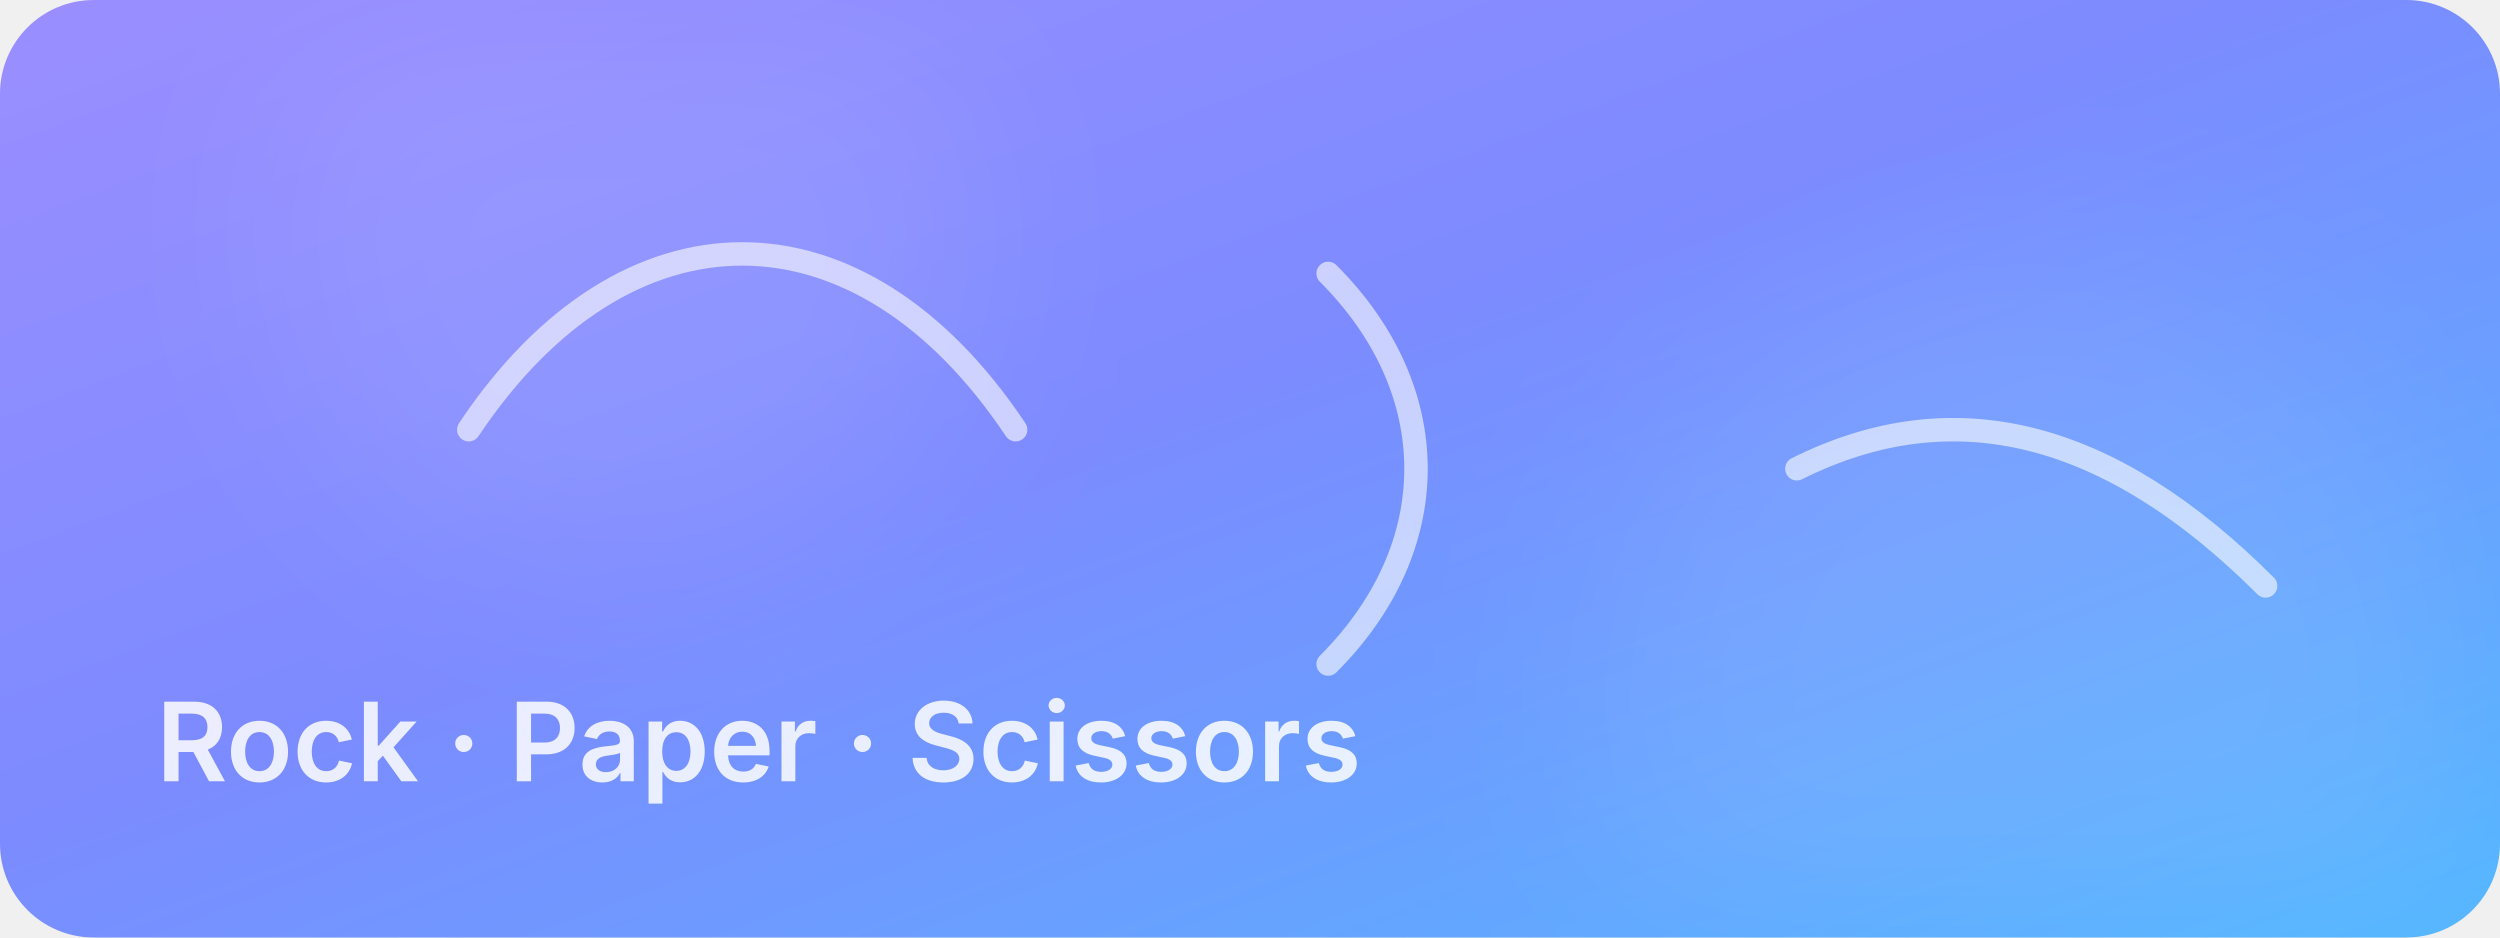
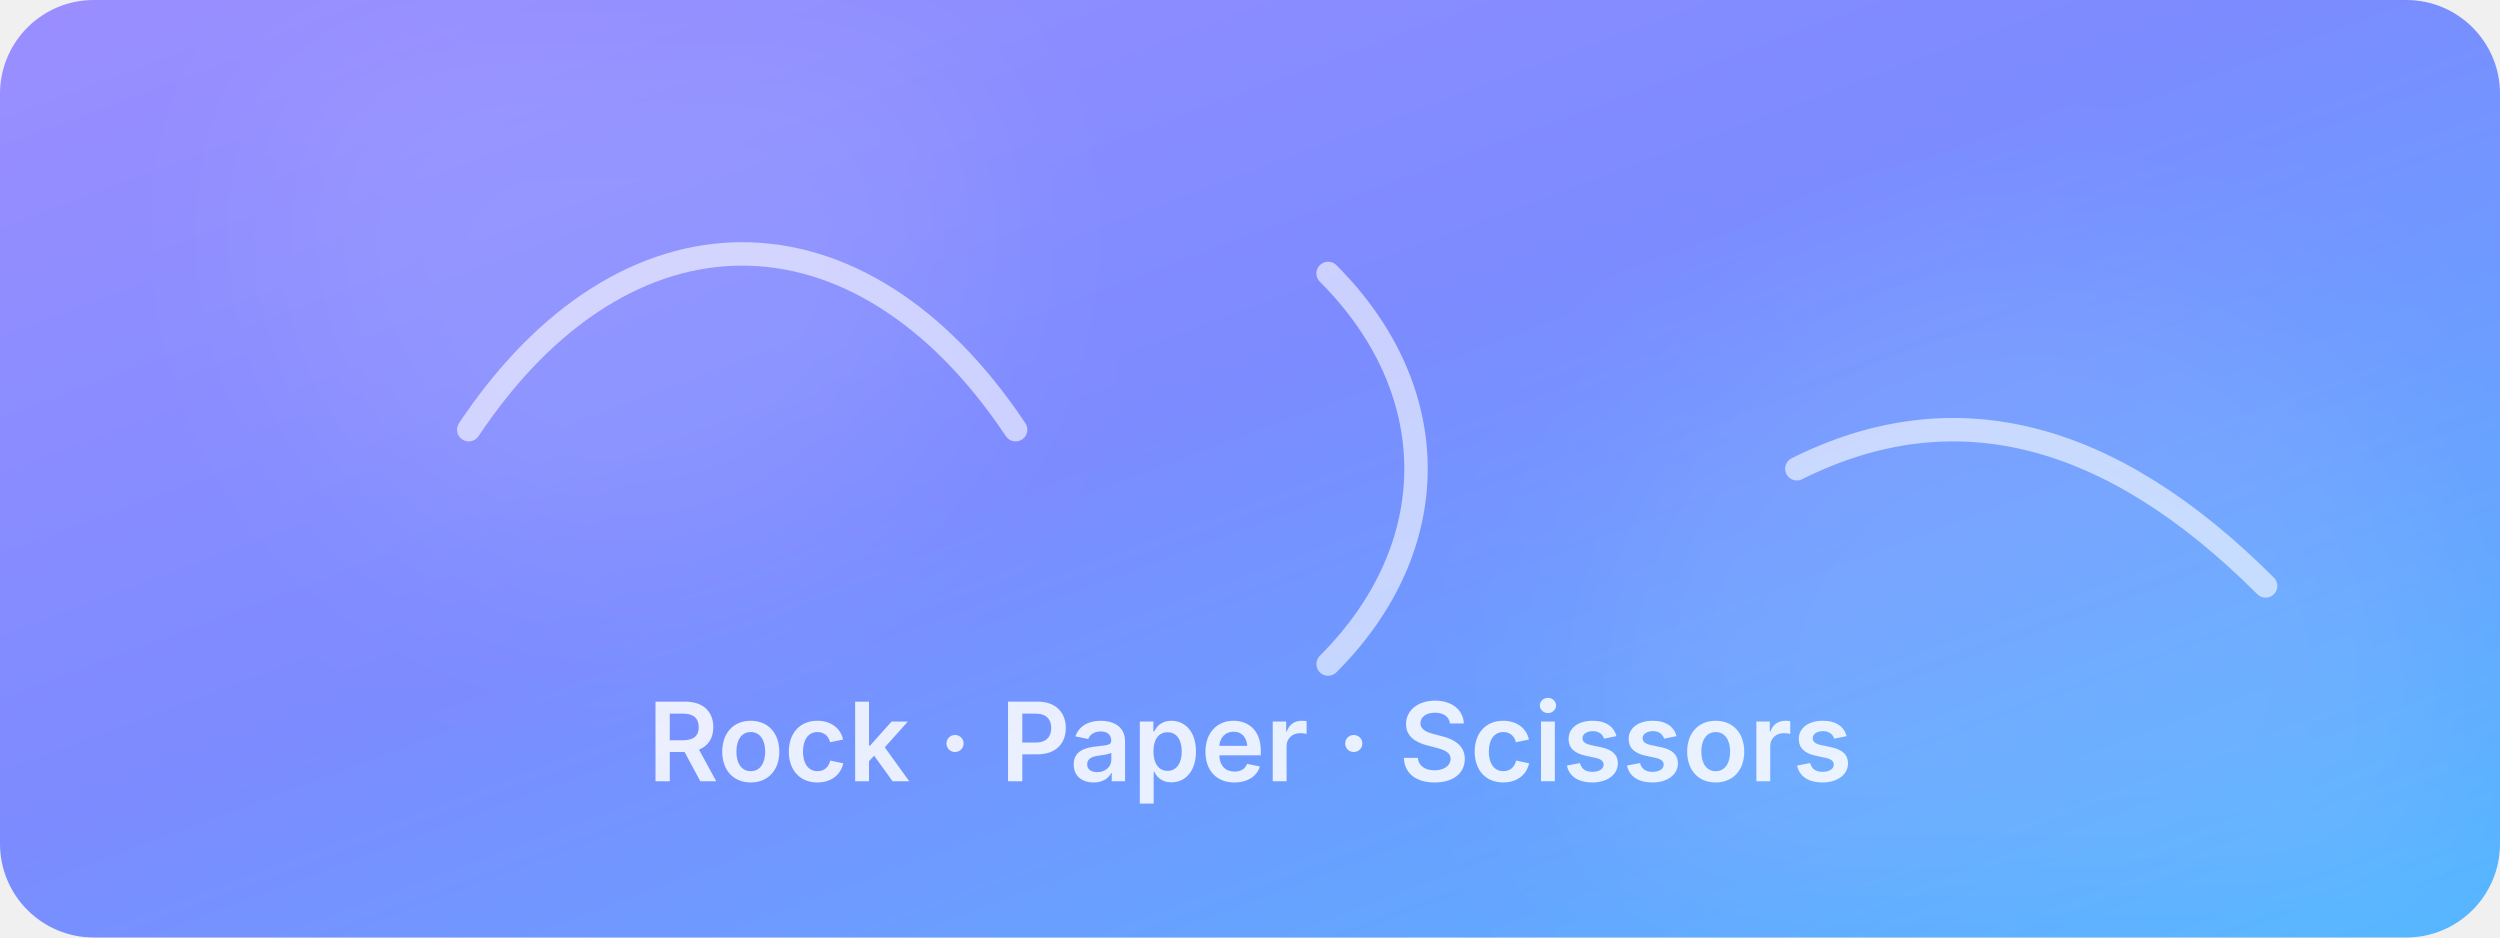
<svg xmlns="http://www.w3.org/2000/svg" width="640" height="240" viewBox="0 0 640 240">
  <defs>
    <linearGradient id="rpsGradient" x1="0%" y1="0%" x2="100%" y2="100%">
      <stop offset="0%" stop-color="#9b8eff" />
      <stop offset="45%" stop-color="#7c8bff" />
      <stop offset="100%" stop-color="#53b7ff" />
    </linearGradient>
    <filter id="rpsBlur" x="-20%" y="-20%" width="140%" height="140%">
      <feGaussianBlur stdDeviation="25" />
    </filter>
  </defs>
  <rect width="640" height="240" rx="24" fill="url(#rpsGradient)" />
  <circle cx="160" cy="60" r="90" fill="#ffffff" opacity="0.08" filter="url(#rpsBlur)" />
  <circle cx="520" cy="180" r="110" fill="#ffffff" opacity="0.08" filter="url(#rpsBlur)" />
  <g fill="none" stroke="#ffffff" stroke-width="6" stroke-linecap="round" stroke-linejoin="round" opacity="0.6">
    <path d="M120 110c40-60 100-60 140 0" />
    <path d="M340 70c30 30 30 70 0 100" />
    <path d="M460 120c40-20 80-10 120 30" />
  </g>
-   <text x="40" y="200" fill="#ffffff" font-size="28" font-family="Inter, system-ui" font-weight="600" opacity="0.85">
+   <text x="320" y="200" fill="#ffffff" font-size="28" font-family="Inter, system-ui" font-weight="600" opacity="0.85" text-anchor="middle">
    Rock · Paper · Scissors
  </text>
</svg>
